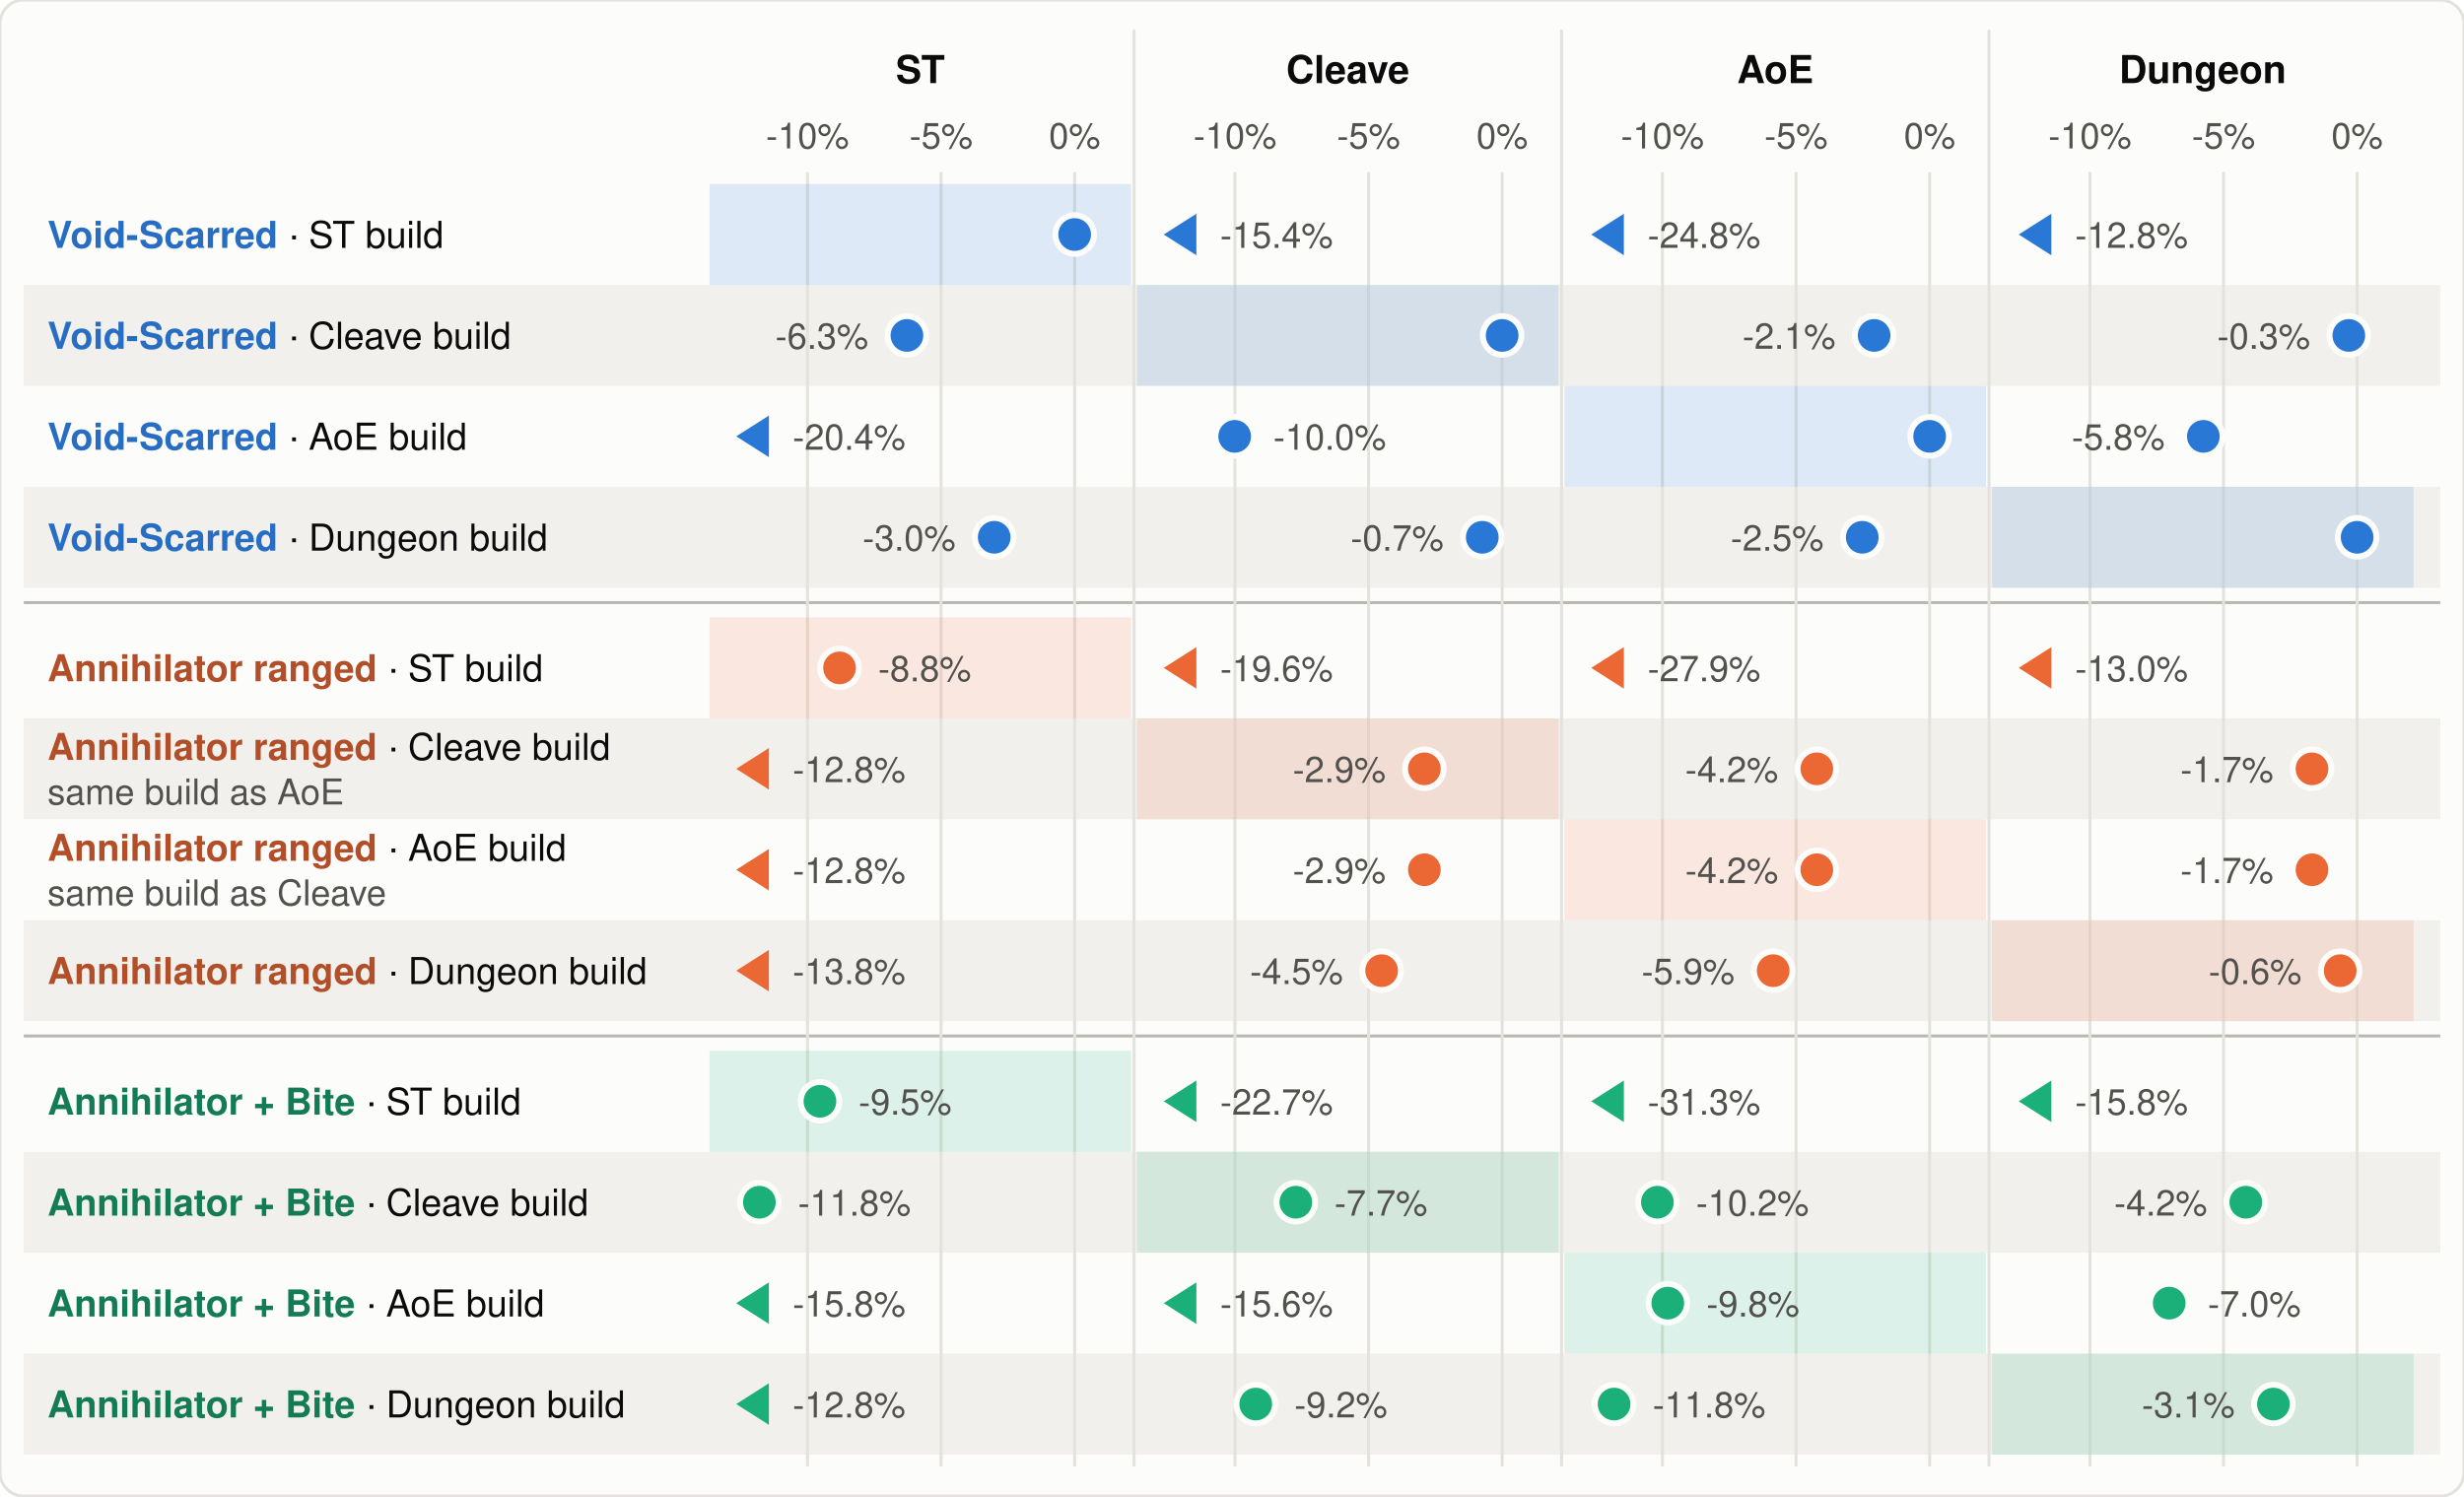
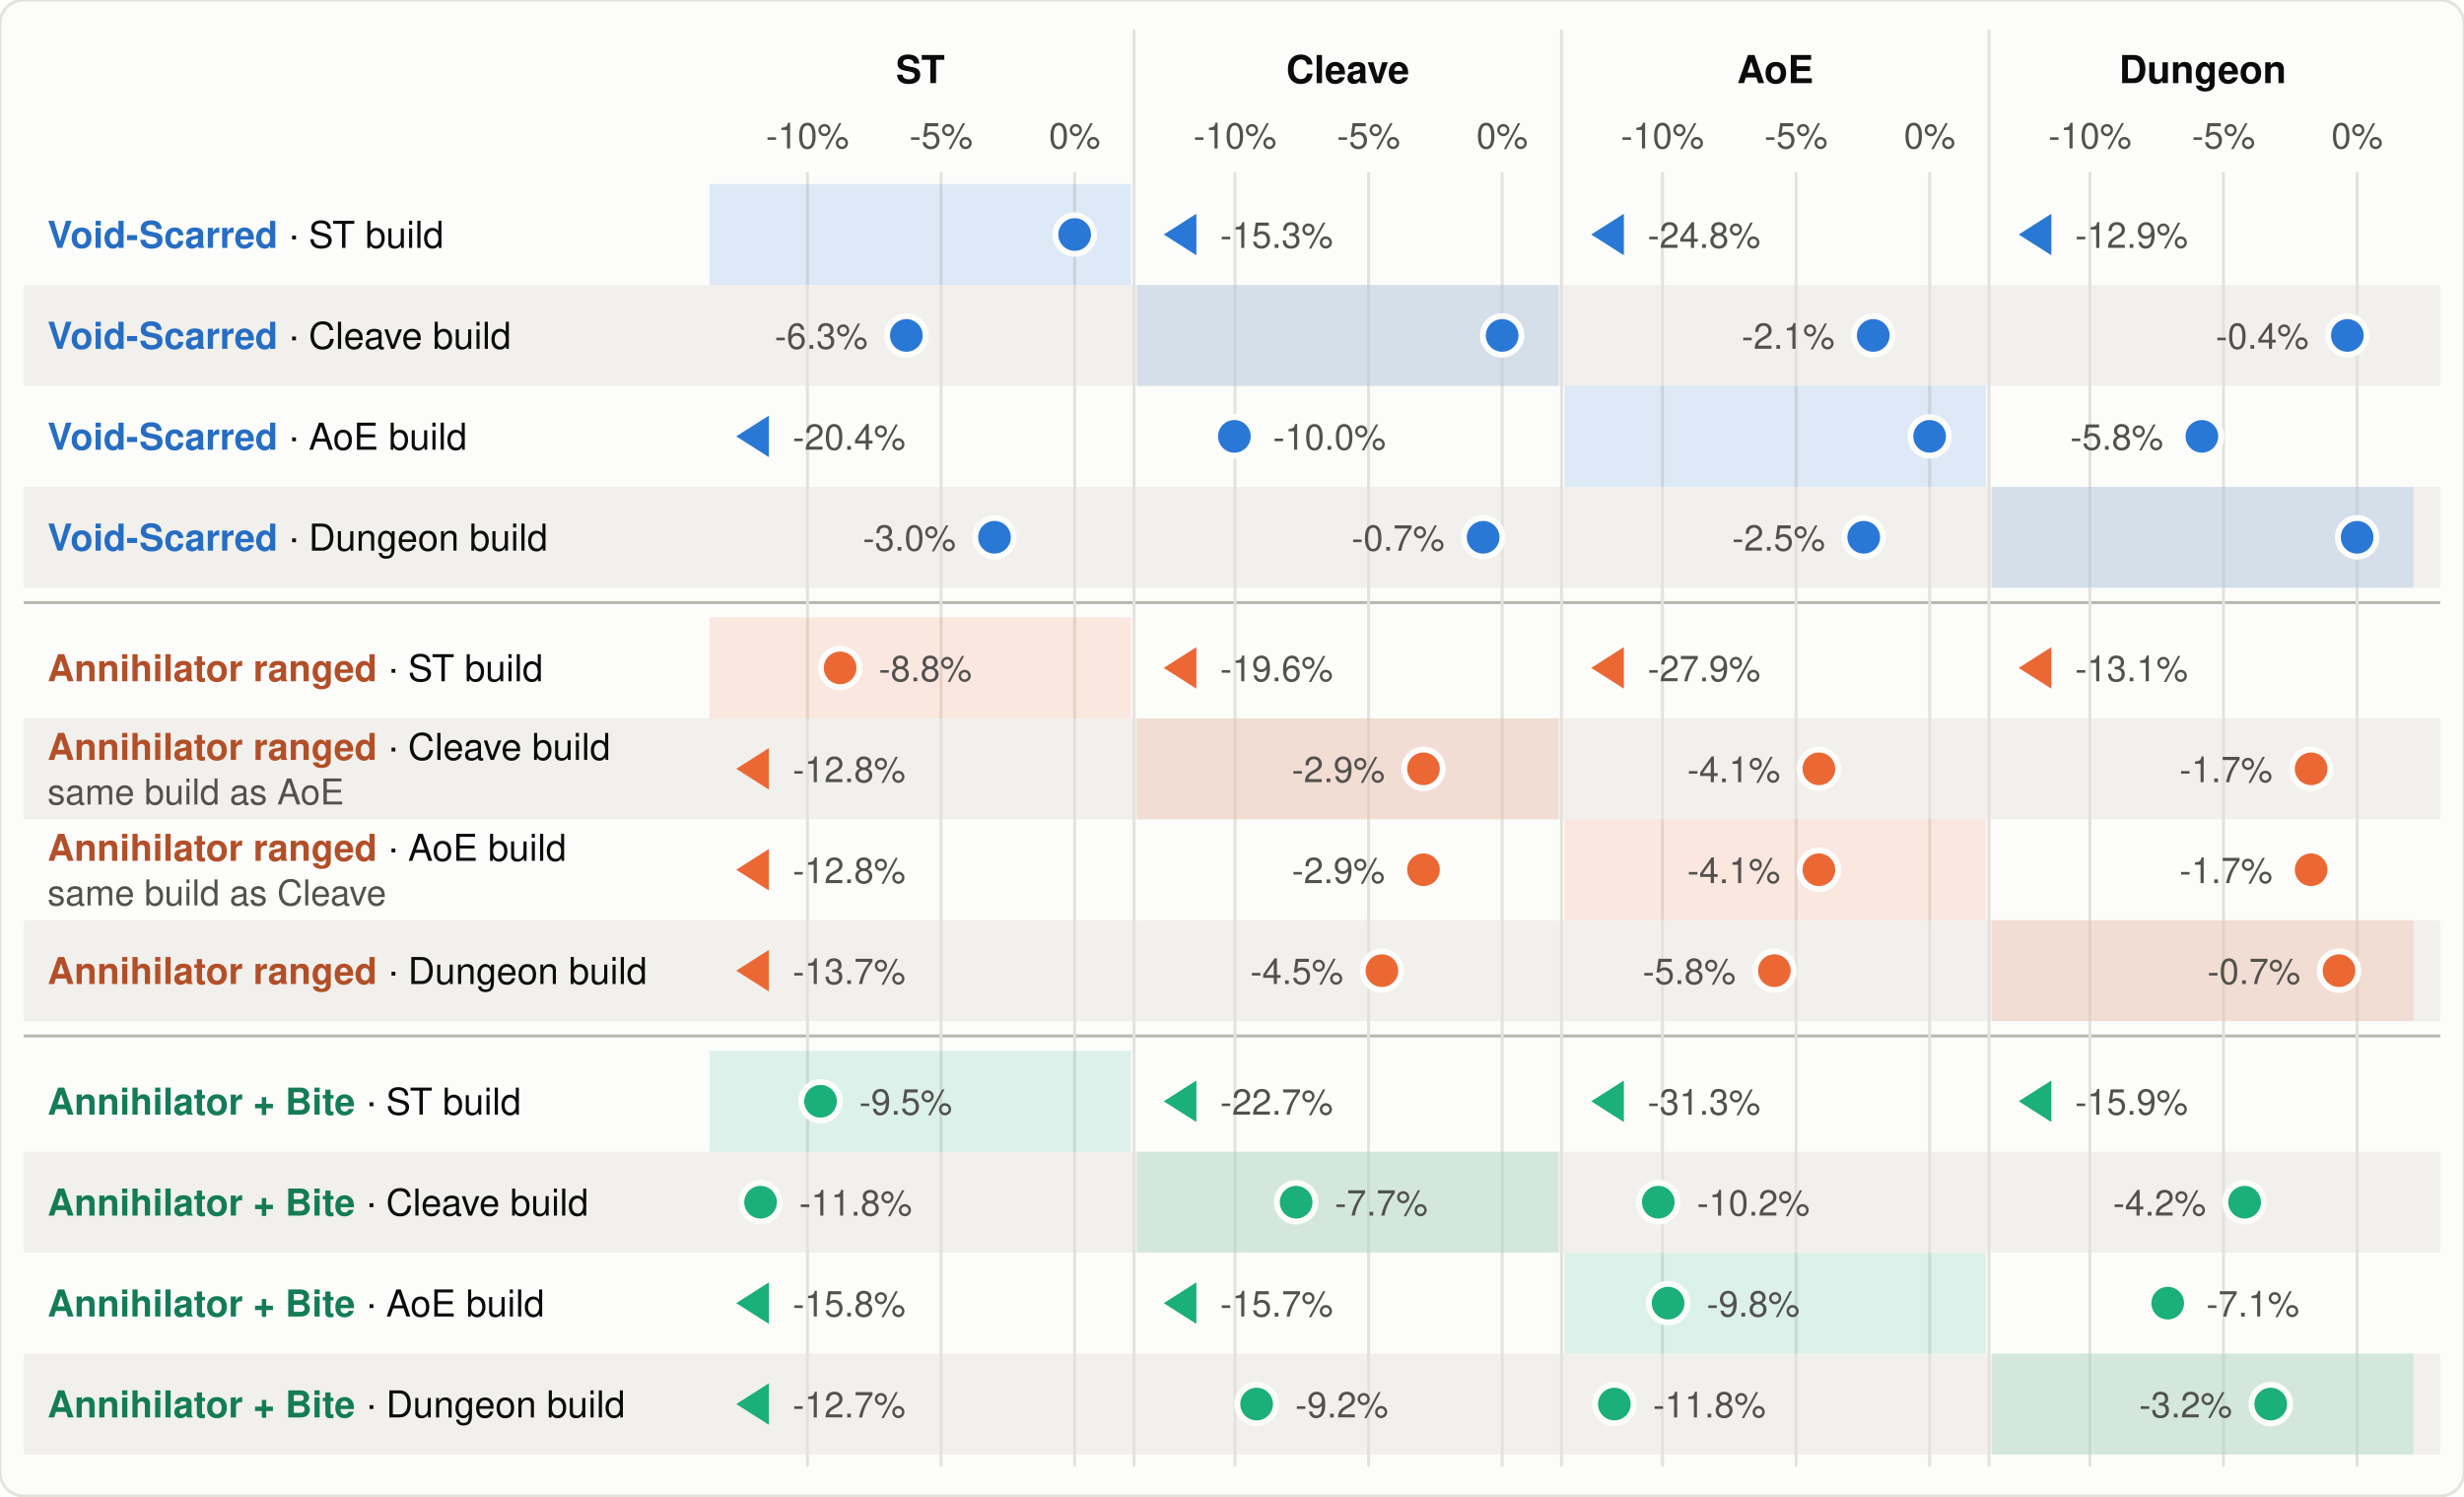
<svg xmlns="http://www.w3.org/2000/svg" viewBox="0 0 830 504" width="830" height="504" font-family="system-ui, -apple-system, Segoe UI, Helvetica, Arial, sans-serif" role="img" aria-labelledby="title desc">
  <rect width="830" height="504" rx="8" fill="#fcfcfb" stroke="#e3e2dc" />
  <rect x="8" y="96" width="814" height="34" fill="#f1f0ec" />
  <rect x="8" y="164" width="814" height="34" fill="#f1f0ec" />
  <line x1="8" x2="822" y1="203.0" y2="203.0" stroke="#b9b8b0" />
  <rect x="8" y="242" width="814" height="34" fill="#f1f0ec" />
  <rect x="8" y="310" width="814" height="34" fill="#f1f0ec" />
  <line x1="8" x2="822" y1="349.0" y2="349.0" stroke="#b9b8b0" />
  <rect x="8" y="388" width="814" height="34" fill="#f1f0ec" />
  <rect x="8" y="456" width="814" height="34" fill="#f1f0ec" />
  <text x="310.0" y="28.0" font-size="13" fill="#0b0b0b" text-anchor="middle" font-weight="600">ST</text>
  <text x="272.0" y="50.0" font-size="12" fill="#52514e" text-anchor="middle" style="font-variant-numeric:tabular-nums">-10%</text>
  <line x1="272.0" x2="272.0" y1="58" y2="494" stroke="#e3e2dc" />
  <text x="317.0" y="50.0" font-size="12" fill="#52514e" text-anchor="middle" style="font-variant-numeric:tabular-nums">-5%</text>
  <line x1="317.0" x2="317.0" y1="58" y2="494" stroke="#e3e2dc" />
  <text x="362.0" y="50.0" font-size="12" fill="#52514e" text-anchor="middle" style="font-variant-numeric:tabular-nums">0%</text>
  <line x1="362.0" x2="362.0" y1="58" y2="494" stroke="#e3e2dc" />
  <line x1="382.0" x2="382.0" y1="10" y2="494" stroke="#e3e2dc" />
  <text x="454.0" y="28.0" font-size="13" fill="#0b0b0b" text-anchor="middle" font-weight="600">Cleave</text>
  <text x="416.0" y="50.0" font-size="12" fill="#52514e" text-anchor="middle" style="font-variant-numeric:tabular-nums">-10%</text>
  <line x1="416.0" x2="416.0" y1="58" y2="494" stroke="#e3e2dc" />
  <text x="461.0" y="50.0" font-size="12" fill="#52514e" text-anchor="middle" style="font-variant-numeric:tabular-nums">-5%</text>
  <line x1="461.0" x2="461.0" y1="58" y2="494" stroke="#e3e2dc" />
  <text x="506.0" y="50.0" font-size="12" fill="#52514e" text-anchor="middle" style="font-variant-numeric:tabular-nums">0%</text>
  <line x1="506.0" x2="506.0" y1="58" y2="494" stroke="#e3e2dc" />
  <line x1="526.0" x2="526.0" y1="10" y2="494" stroke="#e3e2dc" />
  <text x="598.0" y="28.0" font-size="13" fill="#0b0b0b" text-anchor="middle" font-weight="600">AoE</text>
  <text x="560.0" y="50.0" font-size="12" fill="#52514e" text-anchor="middle" style="font-variant-numeric:tabular-nums">-10%</text>
  <line x1="560.0" x2="560.0" y1="58" y2="494" stroke="#e3e2dc" />
  <text x="605.0" y="50.0" font-size="12" fill="#52514e" text-anchor="middle" style="font-variant-numeric:tabular-nums">-5%</text>
  <line x1="605.0" x2="605.0" y1="58" y2="494" stroke="#e3e2dc" />
  <text x="650.0" y="50.0" font-size="12" fill="#52514e" text-anchor="middle" style="font-variant-numeric:tabular-nums">0%</text>
  <line x1="650.0" x2="650.0" y1="58" y2="494" stroke="#e3e2dc" />
  <line x1="670.0" x2="670.0" y1="10" y2="494" stroke="#e3e2dc" />
  <text x="742.0" y="28.0" font-size="13" fill="#0b0b0b" text-anchor="middle" font-weight="600">Dungeon</text>
  <text x="704.0" y="50.0" font-size="12" fill="#52514e" text-anchor="middle" style="font-variant-numeric:tabular-nums">-10%</text>
  <line x1="704.0" x2="704.0" y1="58" y2="494" stroke="#e3e2dc" />
  <text x="749.0" y="50.0" font-size="12" fill="#52514e" text-anchor="middle" style="font-variant-numeric:tabular-nums">-5%</text>
  <line x1="749.0" x2="749.0" y1="58" y2="494" stroke="#e3e2dc" />
  <text x="794.0" y="50.0" font-size="12" fill="#52514e" text-anchor="middle" style="font-variant-numeric:tabular-nums">0%</text>
  <line x1="794.0" x2="794.0" y1="58" y2="494" stroke="#e3e2dc" />
  <g class="row">
    <rect class="own" x="239.0" y="62" width="142.0" height="34" fill="#2a78d6" fill-opacity="0.14" />
    <text x="16" y="83.5" font-size="12.5" fill="#0b0b0b">
      <tspan fill="#266dc3" font-weight="600">Void-Scarred</tspan> · ST build</text>
    <circle cx="362.0" cy="79.0" r="6.5" fill="#2a78d6" stroke="#fcfcfb" stroke-width="2" />
    <path class="clamped" d="M392.0,79.0 l11,-7 v14 z" fill="#2a78d6" />
-     <text x="411.0" y="83.5" font-size="12" fill="#52514e" text-anchor="start" style="font-variant-numeric:tabular-nums">-15.4%</text>
+     <text x="411.0" y="83.5" font-size="12" fill="#52514e" text-anchor="start" style="font-variant-numeric:tabular-nums">-15.3%</text>
    <path class="clamped" d="M536.0,79.0 l11,-7 v14 z" fill="#2a78d6" />
    <text x="555.0" y="83.5" font-size="12" fill="#52514e" text-anchor="start" style="font-variant-numeric:tabular-nums">-24.8%</text>
    <path class="clamped" d="M680.0,79.0 l11,-7 v14 z" fill="#2a78d6" />
-     <text x="699.0" y="83.5" font-size="12" fill="#52514e" text-anchor="start" style="font-variant-numeric:tabular-nums">-12.8%</text>
+     <text x="699.0" y="83.5" font-size="12" fill="#52514e" text-anchor="start" style="font-variant-numeric:tabular-nums">-12.9%</text>
  </g>
  <g class="row">
    <rect class="own" x="383.0" y="96" width="142.0" height="34" fill="#2a78d6" fill-opacity="0.14" />
    <text x="16" y="117.5" font-size="12.5" fill="#0b0b0b">
      <tspan fill="#266dc3" font-weight="600">Void-Scarred</tspan> · Cleave build</text>
-     <circle cx="305.5" cy="113.0" r="6.5" fill="#2a78d6" stroke="#fcfcfb" stroke-width="2" />
-     <text x="292.5" y="117.5" font-size="12" fill="#52514e" text-anchor="end" style="font-variant-numeric:tabular-nums">-6.3%</text>
+     <circle cx="305.3" cy="113.0" r="6.5" fill="#2a78d6" stroke="#fcfcfb" stroke-width="2" />
+     <text x="292.3" y="117.5" font-size="12" fill="#52514e" text-anchor="end" style="font-variant-numeric:tabular-nums">-6.3%</text>
    <circle cx="506.0" cy="113.0" r="6.5" fill="#2a78d6" stroke="#fcfcfb" stroke-width="2" />
-     <circle cx="631.3" cy="113.0" r="6.5" fill="#2a78d6" stroke="#fcfcfb" stroke-width="2" />
-     <text x="618.3" y="117.5" font-size="12" fill="#52514e" text-anchor="end" style="font-variant-numeric:tabular-nums">-2.1%</text>
-     <circle cx="791.2" cy="113.0" r="6.5" fill="#2a78d6" stroke="#fcfcfb" stroke-width="2" />
-     <text x="778.2" y="117.5" font-size="12" fill="#52514e" text-anchor="end" style="font-variant-numeric:tabular-nums">-0.3%</text>
+     <circle cx="631.0" cy="113.0" r="6.5" fill="#2a78d6" stroke="#fcfcfb" stroke-width="2" />
+     <text x="618.0" y="117.5" font-size="12" fill="#52514e" text-anchor="end" style="font-variant-numeric:tabular-nums">-2.1%</text>
+     <circle cx="790.7" cy="113.0" r="6.5" fill="#2a78d6" stroke="#fcfcfb" stroke-width="2" />
+     <text x="777.7" y="117.5" font-size="12" fill="#52514e" text-anchor="end" style="font-variant-numeric:tabular-nums">-0.4%</text>
  </g>
  <g class="row">
    <rect class="own" x="527.0" y="130" width="142.0" height="34" fill="#2a78d6" fill-opacity="0.14" />
    <text x="16" y="151.5" font-size="12.5" fill="#0b0b0b">
      <tspan fill="#266dc3" font-weight="600">Void-Scarred</tspan> · AoE build</text>
    <path class="clamped" d="M248.0,147.0 l11,-7 v14 z" fill="#2a78d6" />
    <text x="267.0" y="151.5" font-size="12" fill="#52514e" text-anchor="start" style="font-variant-numeric:tabular-nums">-20.4%</text>
-     <circle cx="415.9" cy="147.0" r="6.5" fill="#2a78d6" stroke="#fcfcfb" stroke-width="2" />
-     <text x="428.9" y="151.5" font-size="12" fill="#52514e" text-anchor="start" style="font-variant-numeric:tabular-nums">-10.0%</text>
+     <circle cx="415.8" cy="147.0" r="6.5" fill="#2a78d6" stroke="#fcfcfb" stroke-width="2" />
+     <text x="428.8" y="151.5" font-size="12" fill="#52514e" text-anchor="start" style="font-variant-numeric:tabular-nums">-10.0%</text>
    <circle cx="650.0" cy="147.0" r="6.5" fill="#2a78d6" stroke="#fcfcfb" stroke-width="2" />
-     <circle cx="742.2" cy="147.0" r="6.5" fill="#2a78d6" stroke="#fcfcfb" stroke-width="2" />
-     <text x="729.2" y="151.5" font-size="12" fill="#52514e" text-anchor="end" style="font-variant-numeric:tabular-nums">-5.8%</text>
+     <circle cx="741.7" cy="147.0" r="6.5" fill="#2a78d6" stroke="#fcfcfb" stroke-width="2" />
+     <text x="728.7" y="151.5" font-size="12" fill="#52514e" text-anchor="end" style="font-variant-numeric:tabular-nums">-5.8%</text>
  </g>
  <g class="row">
    <rect class="own" x="671.0" y="164" width="142.0" height="34" fill="#2a78d6" fill-opacity="0.14" />
    <text x="16" y="185.5" font-size="12.5" fill="#0b0b0b">
      <tspan fill="#266dc3" font-weight="600">Void-Scarred</tspan> · Dungeon build</text>
-     <circle cx="334.9" cy="181.0" r="6.5" fill="#2a78d6" stroke="#fcfcfb" stroke-width="2" />
-     <text x="321.9" y="185.5" font-size="12" fill="#52514e" text-anchor="end" style="font-variant-numeric:tabular-nums">-3.0%</text>
-     <circle cx="499.3" cy="181.0" r="6.5" fill="#2a78d6" stroke="#fcfcfb" stroke-width="2" />
-     <text x="486.3" y="185.5" font-size="12" fill="#52514e" text-anchor="end" style="font-variant-numeric:tabular-nums">-0.7%</text>
-     <circle cx="627.3" cy="181.0" r="6.5" fill="#2a78d6" stroke="#fcfcfb" stroke-width="2" />
-     <text x="614.3" y="185.5" font-size="12" fill="#52514e" text-anchor="end" style="font-variant-numeric:tabular-nums">-2.5%</text>
+     <circle cx="335.0" cy="181.0" r="6.5" fill="#2a78d6" stroke="#fcfcfb" stroke-width="2" />
+     <text x="322.0" y="185.5" font-size="12" fill="#52514e" text-anchor="end" style="font-variant-numeric:tabular-nums">-3.0%</text>
+     <circle cx="499.6" cy="181.0" r="6.5" fill="#2a78d6" stroke="#fcfcfb" stroke-width="2" />
+     <text x="486.6" y="185.5" font-size="12" fill="#52514e" text-anchor="end" style="font-variant-numeric:tabular-nums">-0.7%</text>
+     <circle cx="627.8" cy="181.0" r="6.5" fill="#2a78d6" stroke="#fcfcfb" stroke-width="2" />
+     <text x="614.8" y="185.5" font-size="12" fill="#52514e" text-anchor="end" style="font-variant-numeric:tabular-nums">-2.5%</text>
    <circle cx="794.0" cy="181.0" r="6.5" fill="#2a78d6" stroke="#fcfcfb" stroke-width="2" />
  </g>
  <g class="row">
    <rect class="own" x="239.0" y="208" width="142.0" height="34" fill="#eb6834" fill-opacity="0.14" />
    <text x="16" y="229.5" font-size="12.5" fill="#0b0b0b">
      <tspan fill="#b34f28" font-weight="600">Annihilator ranged</tspan> · ST build</text>
-     <circle cx="282.8" cy="225.0" r="6.5" fill="#eb6834" stroke="#fcfcfb" stroke-width="2" />
-     <text x="295.8" y="229.5" font-size="12" fill="#52514e" text-anchor="start" style="font-variant-numeric:tabular-nums">-8.8%</text>
+     <circle cx="283.0" cy="225.0" r="6.5" fill="#eb6834" stroke="#fcfcfb" stroke-width="2" />
+     <text x="296.0" y="229.5" font-size="12" fill="#52514e" text-anchor="start" style="font-variant-numeric:tabular-nums">-8.8%</text>
    <path class="clamped" d="M392.0,225.0 l11,-7 v14 z" fill="#eb6834" />
    <text x="411.0" y="229.5" font-size="12" fill="#52514e" text-anchor="start" style="font-variant-numeric:tabular-nums">-19.6%</text>
    <path class="clamped" d="M536.0,225.0 l11,-7 v14 z" fill="#eb6834" />
    <text x="555.0" y="229.5" font-size="12" fill="#52514e" text-anchor="start" style="font-variant-numeric:tabular-nums">-27.9%</text>
    <path class="clamped" d="M680.0,225.0 l11,-7 v14 z" fill="#eb6834" />
-     <text x="699.0" y="229.5" font-size="12" fill="#52514e" text-anchor="start" style="font-variant-numeric:tabular-nums">-13.0%</text>
+     <text x="699.0" y="229.5" font-size="12" fill="#52514e" text-anchor="start" style="font-variant-numeric:tabular-nums">-13.1%</text>
  </g>
  <g class="row">
    <rect class="own" x="383.0" y="242" width="142.0" height="34" fill="#eb6834" fill-opacity="0.14" />
    <text x="16" y="256.0" font-size="12.5" fill="#0b0b0b">
      <tspan fill="#b34f28" font-weight="600">Annihilator ranged</tspan> · Cleave build</text>
    <text x="16.0" y="271.0" font-size="12" fill="#52514e" text-anchor="start">same build as AoE</text>
    <path class="clamped" d="M248.0,259.0 l11,-7 v14 z" fill="#eb6834" />
    <text x="267.0" y="263.5" font-size="12" fill="#52514e" text-anchor="start" style="font-variant-numeric:tabular-nums">-12.8%</text>
-     <circle cx="479.8" cy="259.0" r="6.5" fill="#eb6834" stroke="#fcfcfb" stroke-width="2" />
-     <text x="466.8" y="263.5" font-size="12" fill="#52514e" text-anchor="end" style="font-variant-numeric:tabular-nums">-2.9%</text>
-     <circle cx="612.0" cy="259.0" r="6.5" fill="#eb6834" stroke="#fcfcfb" stroke-width="2" />
-     <text x="599.0" y="263.5" font-size="12" fill="#52514e" text-anchor="end" style="font-variant-numeric:tabular-nums">-4.2%</text>
-     <circle cx="778.8" cy="259.0" r="6.5" fill="#eb6834" stroke="#fcfcfb" stroke-width="2" />
-     <text x="765.8" y="263.5" font-size="12" fill="#52514e" text-anchor="end" style="font-variant-numeric:tabular-nums">-1.7%</text>
+     <circle cx="479.5" cy="259.0" r="6.5" fill="#eb6834" stroke="#fcfcfb" stroke-width="2" />
+     <text x="466.5" y="263.5" font-size="12" fill="#52514e" text-anchor="end" style="font-variant-numeric:tabular-nums">-2.9%</text>
+     <circle cx="612.7" cy="259.0" r="6.5" fill="#eb6834" stroke="#fcfcfb" stroke-width="2" />
+     <text x="599.7" y="263.5" font-size="12" fill="#52514e" text-anchor="end" style="font-variant-numeric:tabular-nums">-4.1%</text>
+     <circle cx="778.5" cy="259.0" r="6.5" fill="#eb6834" stroke="#fcfcfb" stroke-width="2" />
+     <text x="765.5" y="263.5" font-size="12" fill="#52514e" text-anchor="end" style="font-variant-numeric:tabular-nums">-1.7%</text>
  </g>
  <g class="row">
    <rect class="own" x="527.0" y="276" width="142.0" height="34" fill="#eb6834" fill-opacity="0.14" />
    <text x="16" y="290.0" font-size="12.5" fill="#0b0b0b">
      <tspan fill="#b34f28" font-weight="600">Annihilator ranged</tspan> · AoE build</text>
    <text x="16.0" y="305.0" font-size="12" fill="#52514e" text-anchor="start">same build as Cleave</text>
    <path class="clamped" d="M248.0,293.0 l11,-7 v14 z" fill="#eb6834" />
    <text x="267.0" y="297.5" font-size="12" fill="#52514e" text-anchor="start" style="font-variant-numeric:tabular-nums">-12.8%</text>
-     <circle cx="479.8" cy="293.0" r="6.5" fill="#eb6834" stroke="#fcfcfb" stroke-width="2" />
-     <text x="466.8" y="297.5" font-size="12" fill="#52514e" text-anchor="end" style="font-variant-numeric:tabular-nums">-2.9%</text>
-     <circle cx="612.0" cy="293.0" r="6.5" fill="#eb6834" stroke="#fcfcfb" stroke-width="2" />
-     <text x="599.0" y="297.5" font-size="12" fill="#52514e" text-anchor="end" style="font-variant-numeric:tabular-nums">-4.2%</text>
-     <circle cx="778.8" cy="293.0" r="6.5" fill="#eb6834" stroke="#fcfcfb" stroke-width="2" />
-     <text x="765.8" y="297.5" font-size="12" fill="#52514e" text-anchor="end" style="font-variant-numeric:tabular-nums">-1.7%</text>
+     <circle cx="479.5" cy="293.0" r="6.5" fill="#eb6834" stroke="#fcfcfb" stroke-width="2" />
+     <text x="466.5" y="297.5" font-size="12" fill="#52514e" text-anchor="end" style="font-variant-numeric:tabular-nums">-2.9%</text>
+     <circle cx="612.7" cy="293.0" r="6.5" fill="#eb6834" stroke="#fcfcfb" stroke-width="2" />
+     <text x="599.7" y="297.5" font-size="12" fill="#52514e" text-anchor="end" style="font-variant-numeric:tabular-nums">-4.1%</text>
+     <circle cx="778.5" cy="293.0" r="6.5" fill="#eb6834" stroke="#fcfcfb" stroke-width="2" />
+     <text x="765.5" y="297.5" font-size="12" fill="#52514e" text-anchor="end" style="font-variant-numeric:tabular-nums">-1.7%</text>
  </g>
  <g class="row">
    <rect class="own" x="671.0" y="310" width="142.0" height="34" fill="#eb6834" fill-opacity="0.14" />
    <text x="16" y="331.5" font-size="12.5" fill="#0b0b0b">
      <tspan fill="#b34f28" font-weight="600">Annihilator ranged</tspan> · Dungeon build</text>
    <path class="clamped" d="M248.0,327.0 l11,-7 v14 z" fill="#eb6834" />
-     <text x="267.0" y="331.5" font-size="12" fill="#52514e" text-anchor="start" style="font-variant-numeric:tabular-nums">-13.8%</text>
-     <circle cx="465.4" cy="327.0" r="6.5" fill="#eb6834" stroke="#fcfcfb" stroke-width="2" />
-     <text x="452.4" y="331.5" font-size="12" fill="#52514e" text-anchor="end" style="font-variant-numeric:tabular-nums">-4.5%</text>
-     <circle cx="597.3" cy="327.0" r="6.5" fill="#eb6834" stroke="#fcfcfb" stroke-width="2" />
-     <text x="584.3" y="331.5" font-size="12" fill="#52514e" text-anchor="end" style="font-variant-numeric:tabular-nums">-5.9%</text>
-     <circle cx="788.3" cy="327.0" r="6.5" fill="#eb6834" stroke="#fcfcfb" stroke-width="2" />
-     <text x="775.3" y="331.5" font-size="12" fill="#52514e" text-anchor="end" style="font-variant-numeric:tabular-nums">-0.6%</text>
+     <text x="267.0" y="331.5" font-size="12" fill="#52514e" text-anchor="start" style="font-variant-numeric:tabular-nums">-13.7%</text>
+     <circle cx="465.5" cy="327.0" r="6.5" fill="#eb6834" stroke="#fcfcfb" stroke-width="2" />
+     <text x="452.5" y="331.5" font-size="12" fill="#52514e" text-anchor="end" style="font-variant-numeric:tabular-nums">-4.5%</text>
+     <circle cx="597.7" cy="327.0" r="6.5" fill="#eb6834" stroke="#fcfcfb" stroke-width="2" />
+     <text x="584.7" y="331.5" font-size="12" fill="#52514e" text-anchor="end" style="font-variant-numeric:tabular-nums">-5.8%</text>
+     <circle cx="787.9" cy="327.0" r="6.5" fill="#eb6834" stroke="#fcfcfb" stroke-width="2" />
+     <text x="774.9" y="331.5" font-size="12" fill="#52514e" text-anchor="end" style="font-variant-numeric:tabular-nums">-0.7%</text>
  </g>
  <g class="row">
    <rect class="own" x="239.0" y="354" width="142.0" height="34" fill="#1baf7a" fill-opacity="0.14" />
    <text x="16" y="375.5" font-size="12.5" fill="#0b0b0b">
      <tspan fill="#137c57" font-weight="600">Annihilator + Bite</tspan> · ST build</text>
-     <circle cx="276.2" cy="371.0" r="6.5" fill="#1baf7a" stroke="#fcfcfb" stroke-width="2" />
-     <text x="289.2" y="375.5" font-size="12" fill="#52514e" text-anchor="start" style="font-variant-numeric:tabular-nums">-9.5%</text>
+     <circle cx="276.4" cy="371.0" r="6.5" fill="#1baf7a" stroke="#fcfcfb" stroke-width="2" />
+     <text x="289.4" y="375.5" font-size="12" fill="#52514e" text-anchor="start" style="font-variant-numeric:tabular-nums">-9.5%</text>
    <path class="clamped" d="M392.0,371.0 l11,-7 v14 z" fill="#1baf7a" />
    <text x="411.0" y="375.5" font-size="12" fill="#52514e" text-anchor="start" style="font-variant-numeric:tabular-nums">-22.7%</text>
    <path class="clamped" d="M536.0,371.0 l11,-7 v14 z" fill="#1baf7a" />
    <text x="555.0" y="375.5" font-size="12" fill="#52514e" text-anchor="start" style="font-variant-numeric:tabular-nums">-31.3%</text>
    <path class="clamped" d="M680.0,371.0 l11,-7 v14 z" fill="#1baf7a" />
-     <text x="699.0" y="375.5" font-size="12" fill="#52514e" text-anchor="start" style="font-variant-numeric:tabular-nums">-15.8%</text>
+     <text x="699.0" y="375.5" font-size="12" fill="#52514e" text-anchor="start" style="font-variant-numeric:tabular-nums">-15.9%</text>
  </g>
  <g class="row">
    <rect class="own" x="383.0" y="388" width="142.0" height="34" fill="#1baf7a" fill-opacity="0.14" />
    <text x="16" y="409.5" font-size="12.5" fill="#0b0b0b">
      <tspan fill="#137c57" font-weight="600">Annihilator + Bite</tspan> · Cleave build</text>
-     <circle cx="255.8" cy="405.0" r="6.5" fill="#1baf7a" stroke="#fcfcfb" stroke-width="2" />
-     <text x="268.8" y="409.5" font-size="12" fill="#52514e" text-anchor="start" style="font-variant-numeric:tabular-nums">-11.8%</text>
-     <circle cx="436.5" cy="405.0" r="6.5" fill="#1baf7a" stroke="#fcfcfb" stroke-width="2" />
-     <text x="449.5" y="409.5" font-size="12" fill="#52514e" text-anchor="start" style="font-variant-numeric:tabular-nums">-7.7%</text>
-     <circle cx="558.3" cy="405.0" r="6.5" fill="#1baf7a" stroke="#fcfcfb" stroke-width="2" />
-     <text x="571.3" y="409.5" font-size="12" fill="#52514e" text-anchor="start" style="font-variant-numeric:tabular-nums">-10.2%</text>
-     <circle cx="756.5" cy="405.0" r="6.5" fill="#1baf7a" stroke="#fcfcfb" stroke-width="2" />
-     <text x="743.5" y="409.5" font-size="12" fill="#52514e" text-anchor="end" style="font-variant-numeric:tabular-nums">-4.2%</text>
+     <circle cx="256.2" cy="405.0" r="6.5" fill="#1baf7a" stroke="#fcfcfb" stroke-width="2" />
+     <text x="269.2" y="409.5" font-size="12" fill="#52514e" text-anchor="start" style="font-variant-numeric:tabular-nums">-11.8%</text>
+     <circle cx="436.6" cy="405.0" r="6.5" fill="#1baf7a" stroke="#fcfcfb" stroke-width="2" />
+     <text x="449.6" y="409.5" font-size="12" fill="#52514e" text-anchor="start" style="font-variant-numeric:tabular-nums">-7.7%</text>
+     <circle cx="558.6" cy="405.0" r="6.5" fill="#1baf7a" stroke="#fcfcfb" stroke-width="2" />
+     <text x="571.6" y="409.5" font-size="12" fill="#52514e" text-anchor="start" style="font-variant-numeric:tabular-nums">-10.2%</text>
+     <circle cx="756.1" cy="405.0" r="6.5" fill="#1baf7a" stroke="#fcfcfb" stroke-width="2" />
+     <text x="743.1" y="409.5" font-size="12" fill="#52514e" text-anchor="end" style="font-variant-numeric:tabular-nums">-4.2%</text>
  </g>
  <g class="row">
    <rect class="own" x="527.0" y="422" width="142.0" height="34" fill="#1baf7a" fill-opacity="0.14" />
    <text x="16" y="443.5" font-size="12.5" fill="#0b0b0b">
      <tspan fill="#137c57" font-weight="600">Annihilator + Bite</tspan> · AoE build</text>
    <path class="clamped" d="M248.0,439.0 l11,-7 v14 z" fill="#1baf7a" />
    <text x="267.0" y="443.5" font-size="12" fill="#52514e" text-anchor="start" style="font-variant-numeric:tabular-nums">-15.8%</text>
    <path class="clamped" d="M392.0,439.0 l11,-7 v14 z" fill="#1baf7a" />
-     <text x="411.0" y="443.5" font-size="12" fill="#52514e" text-anchor="start" style="font-variant-numeric:tabular-nums">-15.6%</text>
-     <circle cx="561.8" cy="439.0" r="6.5" fill="#1baf7a" stroke="#fcfcfb" stroke-width="2" />
-     <text x="574.8" y="443.5" font-size="12" fill="#52514e" text-anchor="start" style="font-variant-numeric:tabular-nums">-9.8%</text>
-     <circle cx="730.7" cy="439.0" r="6.5" fill="#1baf7a" stroke="#fcfcfb" stroke-width="2" />
-     <text x="743.7" y="443.5" font-size="12" fill="#52514e" text-anchor="start" style="font-variant-numeric:tabular-nums">-7.0%</text>
+     <text x="411.0" y="443.5" font-size="12" fill="#52514e" text-anchor="start" style="font-variant-numeric:tabular-nums">-15.7%</text>
+     <circle cx="561.9" cy="439.0" r="6.5" fill="#1baf7a" stroke="#fcfcfb" stroke-width="2" />
+     <text x="574.9" y="443.5" font-size="12" fill="#52514e" text-anchor="start" style="font-variant-numeric:tabular-nums">-9.8%</text>
+     <circle cx="730.2" cy="439.0" r="6.5" fill="#1baf7a" stroke="#fcfcfb" stroke-width="2" />
+     <text x="743.2" y="443.5" font-size="12" fill="#52514e" text-anchor="start" style="font-variant-numeric:tabular-nums">-7.1%</text>
  </g>
  <g class="row">
    <rect class="own" x="671.0" y="456" width="142.0" height="34" fill="#1baf7a" fill-opacity="0.14" />
    <text x="16" y="477.5" font-size="12.5" fill="#0b0b0b">
      <tspan fill="#137c57" font-weight="600">Annihilator + Bite</tspan> · Dungeon build</text>
    <path class="clamped" d="M248.0,473.0 l11,-7 v14 z" fill="#1baf7a" />
-     <text x="267.0" y="477.5" font-size="12" fill="#52514e" text-anchor="start" style="font-variant-numeric:tabular-nums">-12.8%</text>
-     <circle cx="423.0" cy="473.0" r="6.5" fill="#1baf7a" stroke="#fcfcfb" stroke-width="2" />
-     <text x="436.0" y="477.5" font-size="12" fill="#52514e" text-anchor="start" style="font-variant-numeric:tabular-nums">-9.2%</text>
-     <circle cx="543.7" cy="473.0" r="6.5" fill="#1baf7a" stroke="#fcfcfb" stroke-width="2" />
-     <text x="556.7" y="477.5" font-size="12" fill="#52514e" text-anchor="start" style="font-variant-numeric:tabular-nums">-11.8%</text>
-     <circle cx="765.8" cy="473.0" r="6.5" fill="#1baf7a" stroke="#fcfcfb" stroke-width="2" />
-     <text x="752.8" y="477.5" font-size="12" fill="#52514e" text-anchor="end" style="font-variant-numeric:tabular-nums">-3.1%</text>
+     <text x="267.0" y="477.5" font-size="12" fill="#52514e" text-anchor="start" style="font-variant-numeric:tabular-nums">-12.7%</text>
+     <circle cx="423.3" cy="473.0" r="6.5" fill="#1baf7a" stroke="#fcfcfb" stroke-width="2" />
+     <text x="436.3" y="477.5" font-size="12" fill="#52514e" text-anchor="start" style="font-variant-numeric:tabular-nums">-9.2%</text>
+     <circle cx="543.8" cy="473.0" r="6.5" fill="#1baf7a" stroke="#fcfcfb" stroke-width="2" />
+     <text x="556.8" y="477.5" font-size="12" fill="#52514e" text-anchor="start" style="font-variant-numeric:tabular-nums">-11.8%</text>
+     <circle cx="764.9" cy="473.0" r="6.5" fill="#1baf7a" stroke="#fcfcfb" stroke-width="2" />
+     <text x="751.9" y="477.5" font-size="12" fill="#52514e" text-anchor="end" style="font-variant-numeric:tabular-nums">-3.2%</text>
  </g>
</svg>
